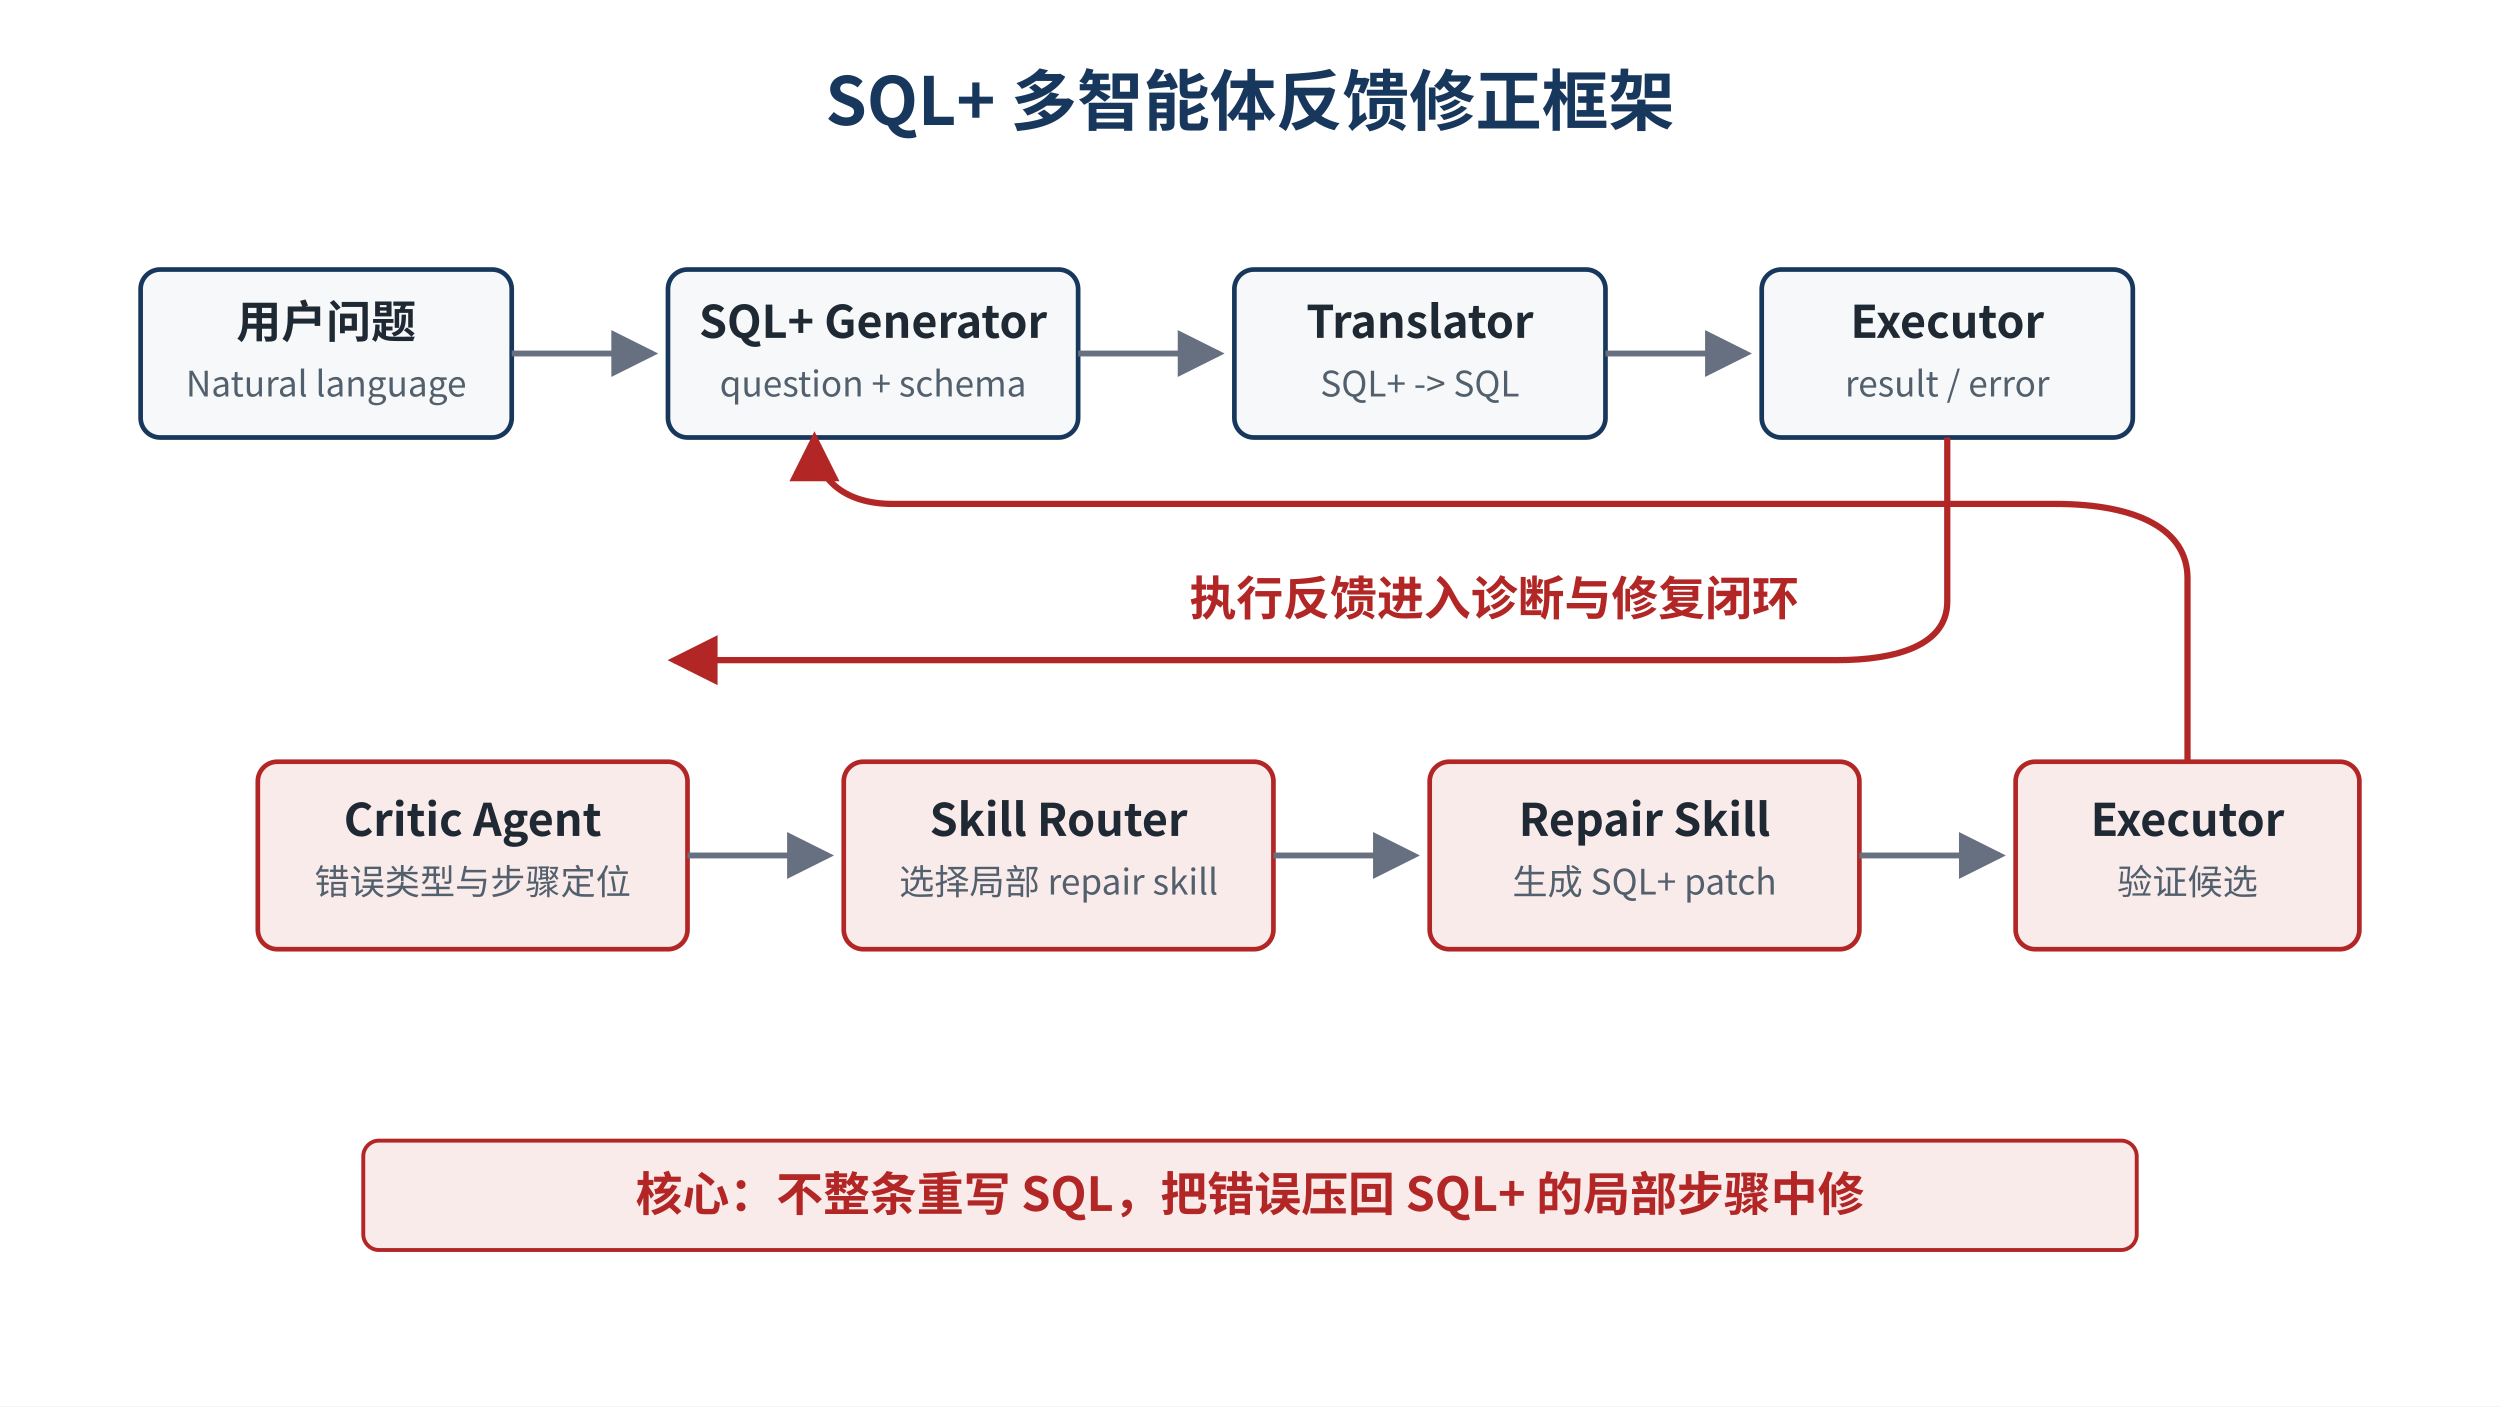
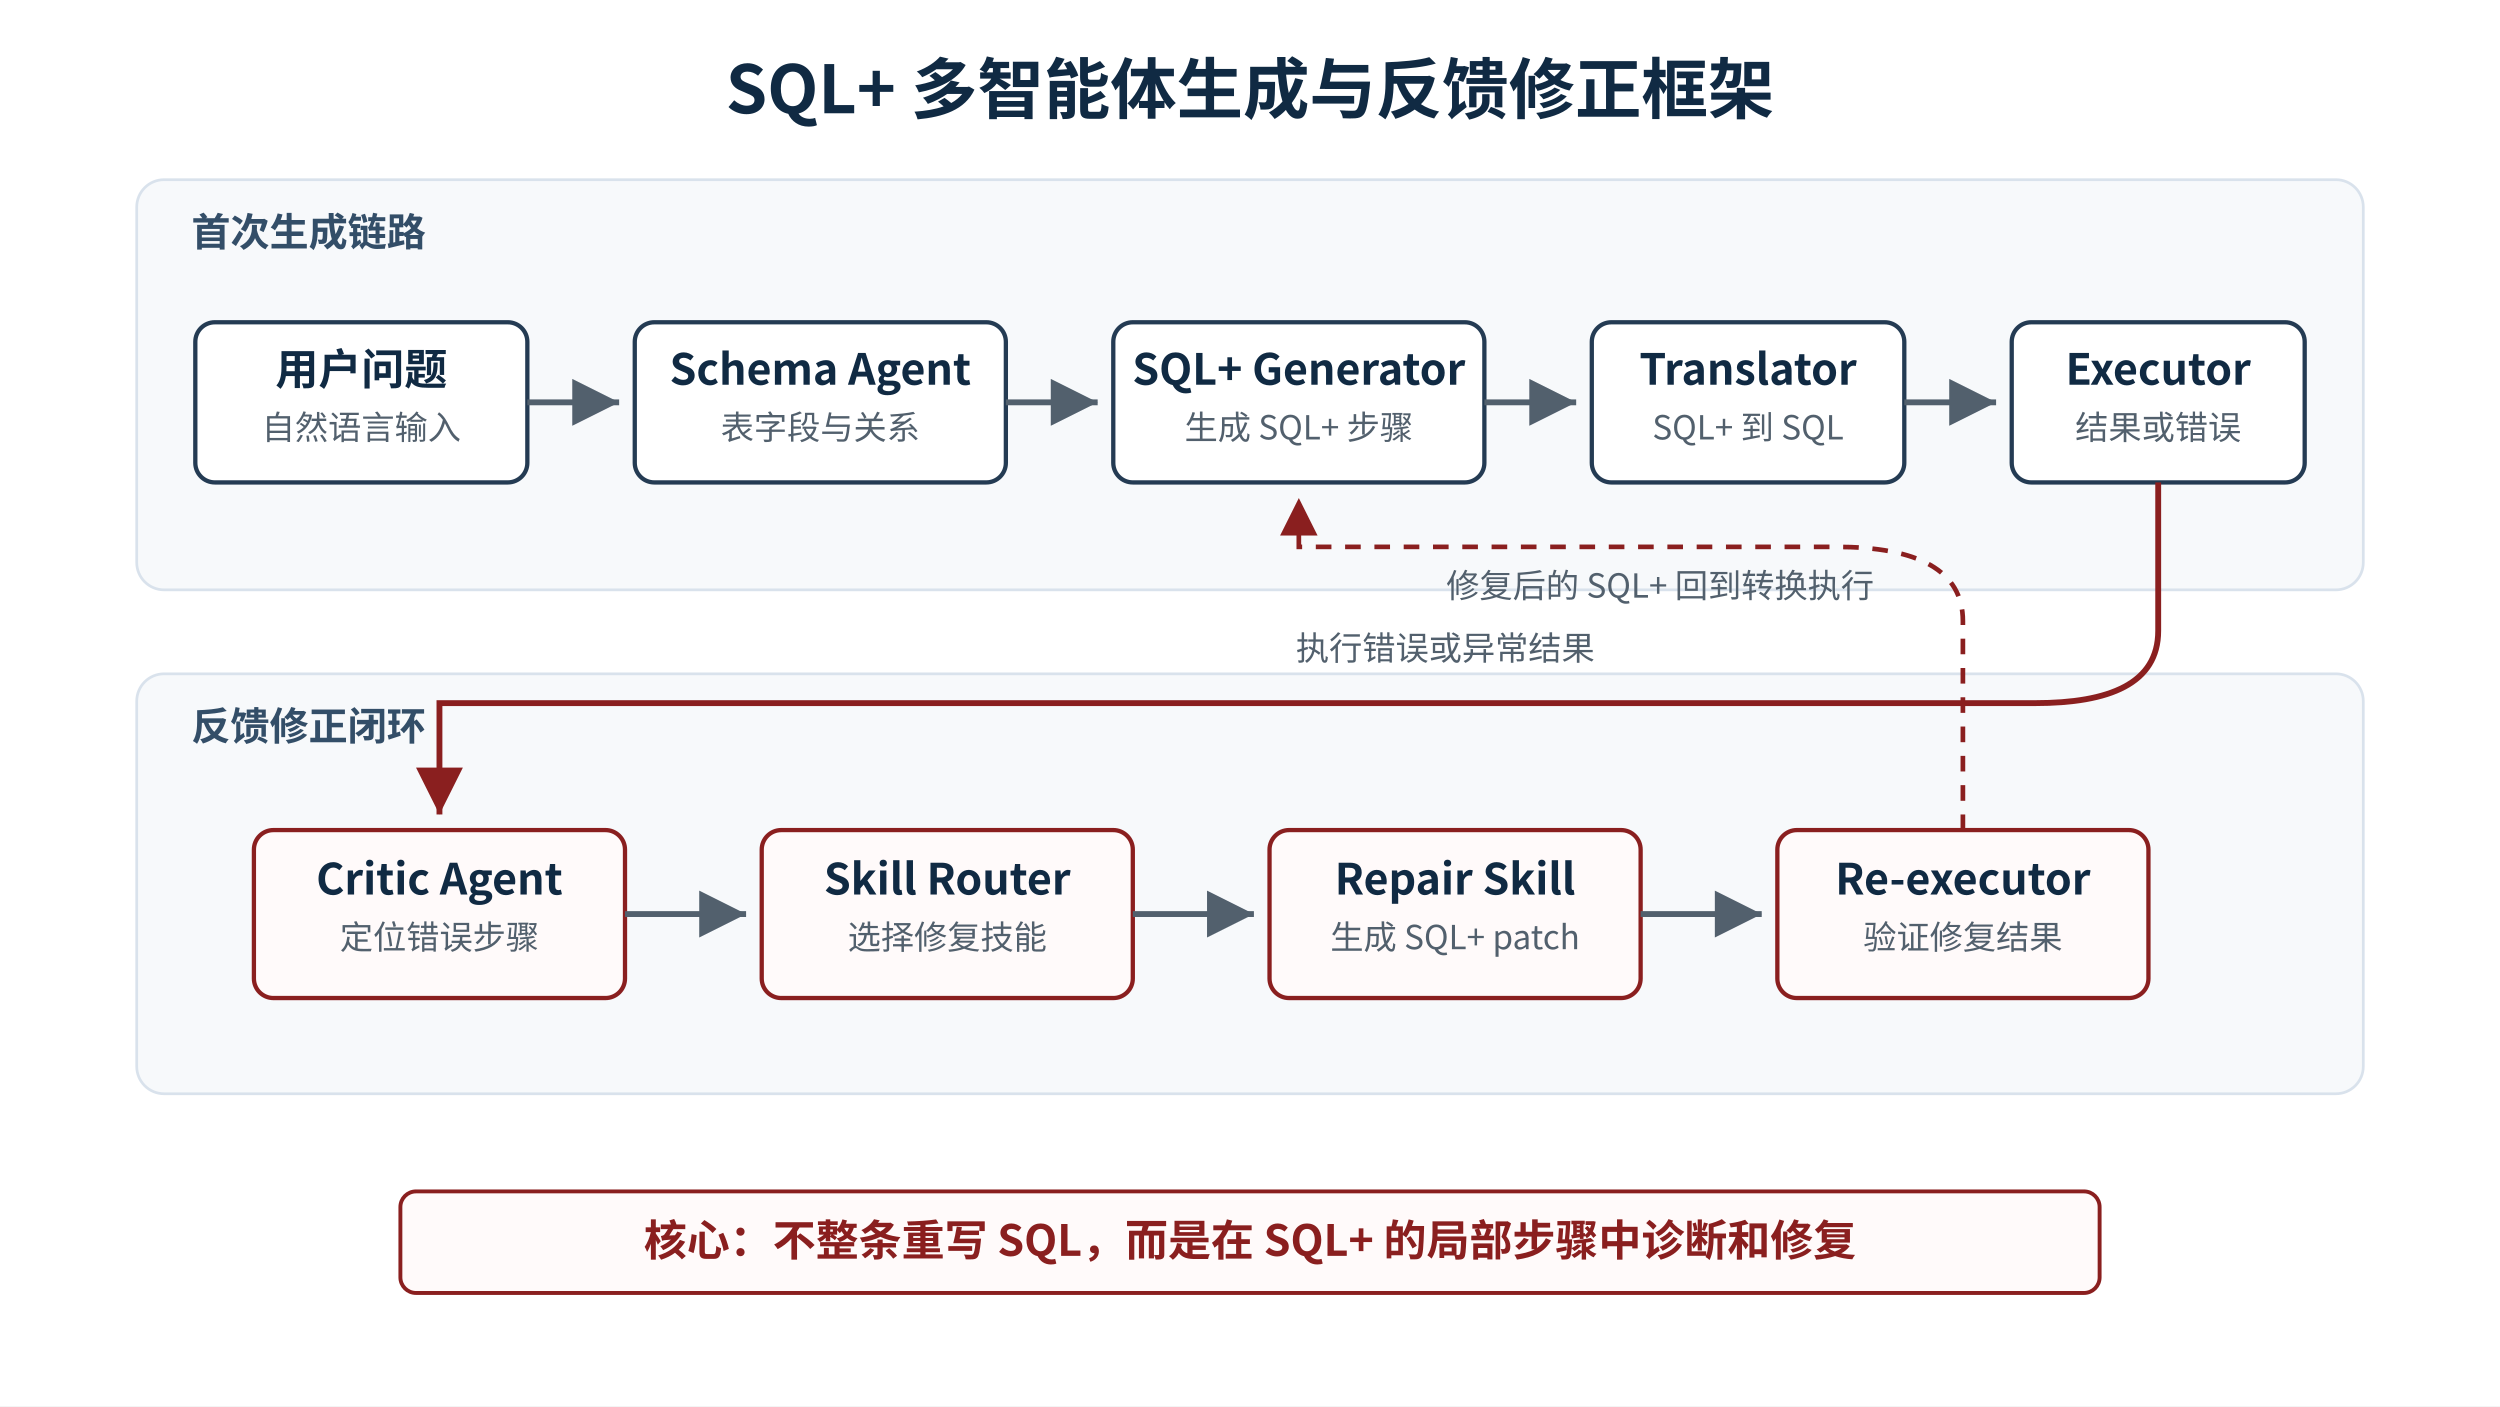
<svg xmlns="http://www.w3.org/2000/svg" width="1280" height="720" viewBox="0 0 1280 720">
  <defs>
    <style>
-       .title { font: 700 34px "Microsoft YaHei", "Noto Sans CJK SC", sans-serif; fill: #18375c; }
-       .label { font: 700 23px "Microsoft YaHei", "Noto Sans CJK SC", sans-serif; fill: #1f2933; }
-       .small { font: 400 18px "Microsoft YaHei", "Noto Sans CJK SC", sans-serif; fill: #52606d; }
-       .focus { font: 700 24px "Microsoft YaHei", "Noto Sans CJK SC", sans-serif; fill: #b22626; }
-       .box { fill: #f6f8fa; stroke: #18375c; stroke-width: 2.4; rx: 10; }
-       .redbox { fill: #faebeb; stroke: #b22626; stroke-width: 2.4; rx: 10; }
-       .line { stroke: #667080; stroke-width: 3; fill: none; marker-end: url(#arrow); }
-       .feedback { stroke: #b22626; stroke-width: 3.2; fill: none; marker-end: url(#arrow-red); }
+       .title { font: 700 34px "Microsoft YaHei", "Noto Sans CJK SC", sans-serif; fill: #102a43; }
+       .section { font: 700 20px "Microsoft YaHei", "Noto Sans CJK SC", sans-serif; fill: #334e68; }
+       .label { font: 700 22px "Microsoft YaHei", "Noto Sans CJK SC", sans-serif; fill: #102a43; }
+       .small { font: 400 17px "Microsoft YaHei", "Noto Sans CJK SC", sans-serif; fill: #52606d; }
+       .note { font: 700 22px "Microsoft YaHei", "Noto Sans CJK SC", sans-serif; fill: #8a1f1f; }
+       .box { fill: #ffffff; stroke: #243b53; stroke-width: 2.2; rx: 10; }
+       .repair { fill: #fffafa; stroke: #8a1f1f; stroke-width: 2.2; rx: 10; }
+       .line { stroke: #52606d; stroke-width: 3; fill: none; marker-end: url(#arrow); }
+       .feedback { stroke: #8a1f1f; stroke-width: 3; fill: none; marker-end: url(#arrow-red); }
+       .dash { stroke: #8a1f1f; stroke-width: 2.4; fill: none; stroke-dasharray: 8 7; marker-end: url(#arrow-red); }
+       .lane { fill: #f7f9fb; stroke: #d9e2ec; stroke-width: 1.4; rx: 14; }
    </style>
-     <marker id="arrow" markerWidth="12" markerHeight="12" refX="9" refY="6" orient="auto">
-       <path d="M2,2 L10,6 L2,10 Z" fill="#667080" />
+     <marker id="arrow" markerWidth="12" markerHeight="12" refX="10" refY="6" orient="auto">
+       <path d="M2,2 L10,6 L2,10 Z" fill="#52606d" />
    </marker>
-     <marker id="arrow-red" markerWidth="12" markerHeight="12" refX="9" refY="6" orient="auto">
-       <path d="M2,2 L10,6 L2,10 Z" fill="#b22626" />
+     <marker id="arrow-red" markerWidth="12" markerHeight="12" refX="10" refY="6" orient="auto">
+       <path d="M2,2 L10,6 L2,10 Z" fill="#8a1f1f" />
    </marker>
  </defs>
  <rect x="0" y="0" width="1280" height="720" fill="#ffffff" />
-   <text class="title" x="640" y="64" text-anchor="middle">SQL+ 多智能体反馈修正框架</text>
-   <rect class="box" x="72" y="138" width="190" height="86" />
-   <text class="label" x="167" y="173" text-anchor="middle">用户问题</text>
-   <text class="small" x="167" y="203" text-anchor="middle">Natural language</text>
-   <rect class="box" x="342" y="138" width="210" height="86" />
-   <text class="label" x="447" y="173" text-anchor="middle">SQL+ Generator</text>
-   <text class="small" x="447" y="203" text-anchor="middle">question + schema</text>
-   <rect class="box" x="632" y="138" width="190" height="86" />
-   <text class="label" x="727" y="173" text-anchor="middle">Translator</text>
-   <text class="small" x="727" y="203" text-anchor="middle">SQL+ -&gt; SQL</text>
-   <rect class="box" x="902" y="138" width="190" height="86" />
-   <text class="label" x="997" y="173" text-anchor="middle">Executor</text>
-   <text class="small" x="997" y="203" text-anchor="middle">result / error</text>
-   <path class="line" d="M262 181 H334" />
-   <path class="line" d="M552 181 H624" />
-   <path class="line" d="M822 181 H894" />
-   <path class="feedback" d="M997 224 V308 C997 330 972 338 940 338 H345" />
-   <text class="focus" x="765" y="315" text-anchor="middle">执行反馈进入诊断与修复闭环</text>
-   <rect class="redbox" x="132" y="390" width="220" height="96" />
-   <text class="label" x="242" y="428" text-anchor="middle">Critic Agent</text>
-   <text class="small" x="242" y="458" text-anchor="middle">错误类型与步骤定位</text>
-   <rect class="redbox" x="432" y="390" width="220" height="96" />
-   <text class="label" x="542" y="428" text-anchor="middle">Skill Router</text>
-   <text class="small" x="542" y="458" text-anchor="middle">选择局部 repair skill</text>
-   <rect class="redbox" x="732" y="390" width="220" height="96" />
-   <text class="label" x="842" y="428" text-anchor="middle">Repair Skill</text>
-   <text class="small" x="842" y="458" text-anchor="middle">生成 SQL+ patch</text>
-   <rect class="redbox" x="1032" y="390" width="176" height="96" />
-   <text class="label" x="1120" y="428" text-anchor="middle">Executor</text>
-   <text class="small" x="1120" y="458" text-anchor="middle">验证候选</text>
-   <path class="line" d="M352 438 H424" />
-   <path class="line" d="M652 438 H724" />
-   <path class="line" d="M952 438 H1024" />
-   <path class="feedback" d="M1120 390 V296 C1120 272 1096 258 1052 258 H457 C432 258 417 245 417 224" />
-   <rect x="186" y="584" width="908" height="56" fill="#faebeb" stroke="#b22626" stroke-width="2" rx="8" />
-   <text class="focus" x="640" y="620" text-anchor="middle">核心：不整条重写 SQL，把错误压回 SQL+ 的局部步骤中修</text>
+   <text class="title" x="640" y="58" text-anchor="middle">SQL+ 多智能体生成与反馈修正框架</text>
+   <rect class="lane" x="70" y="92" width="1140" height="210" />
+   <text class="section" x="98" y="126">首次生成链路</text>
+   <rect class="box" x="100" y="165" width="170" height="82" />
+   <text class="label" x="185" y="197" text-anchor="middle">用户问题</text>
+   <text class="small" x="185" y="225" text-anchor="middle">自然语言输入</text>
+   <rect class="box" x="325" y="165" width="190" height="82" />
+   <text class="label" x="420" y="197" text-anchor="middle">Schema Agent</text>
+   <text class="small" x="420" y="225" text-anchor="middle">表字段与关系</text>
+   <rect class="box" x="570" y="165" width="190" height="82" />
+   <text class="label" x="665" y="197" text-anchor="middle">SQL+ Generator</text>
+   <text class="small" x="665" y="225" text-anchor="middle">生成 SQL+ 步骤</text>
+   <rect class="box" x="815" y="165" width="160" height="82" />
+   <text class="label" x="895" y="197" text-anchor="middle">Translator</text>
+   <text class="small" x="895" y="225" text-anchor="middle">SQL+ 到 SQL</text>
+   <rect class="box" x="1030" y="165" width="150" height="82" />
+   <text class="label" x="1105" y="197" text-anchor="middle">Executor</text>
+   <text class="small" x="1105" y="225" text-anchor="middle">结果或错误</text>
+   <path class="line" d="M270 206 H317" />
+   <path class="line" d="M515 206 H562" />
+   <path class="line" d="M760 206 H807" />
+   <path class="line" d="M975 206 H1022" />
+   <rect class="lane" x="70" y="345" width="1140" height="215" />
+   <text class="section" x="98" y="379">反馈修正闭环</text>
+   <rect class="repair" x="130" y="425" width="190" height="86" />
+   <text class="label" x="225" y="458" text-anchor="middle">Critic Agent</text>
+   <text class="small" x="225" y="486" text-anchor="middle">定位错误步骤</text>
+   <rect class="repair" x="390" y="425" width="190" height="86" />
+   <text class="label" x="485" y="458" text-anchor="middle">Skill Router</text>
+   <text class="small" x="485" y="486" text-anchor="middle">选择修复技能</text>
+   <rect class="repair" x="650" y="425" width="190" height="86" />
+   <text class="label" x="745" y="458" text-anchor="middle">Repair Skill</text>
+   <text class="small" x="745" y="486" text-anchor="middle">生成 SQL+ patch</text>
+   <rect class="repair" x="910" y="425" width="190" height="86" />
+   <text class="label" x="1005" y="458" text-anchor="middle">Re-executor</text>
+   <text class="small" x="1005" y="486" text-anchor="middle">验证修复结果</text>
+   <path class="line" d="M320 468 H382" />
+   <path class="line" d="M580 468 H642" />
+   <path class="line" d="M840 468 H902" />
+   <path class="feedback" d="M1105 247 V323 C1105 350 1080 360 1042 360 H225 V417" />
+   <text class="small" x="740" y="338" text-anchor="middle" fill="#8a1f1f">执行错误或异常结果</text>
+   <path class="dash" d="M1005 425 V318 C1005 292 982 280 940 280 H665 V255" />
+   <text class="small" x="850" y="306" text-anchor="middle" fill="#8a1f1f">修复后的 SQL+ 回到转换执行</text>
+   <rect x="205" y="610" width="870" height="52" fill="#fffafa" stroke="#8a1f1f" stroke-width="2" rx="8" />
+   <text class="note" x="640" y="643" text-anchor="middle">核心：不整条重写 SQL，而是在 SQL+ 的局部步骤中诊断和修复</text>
</svg>
